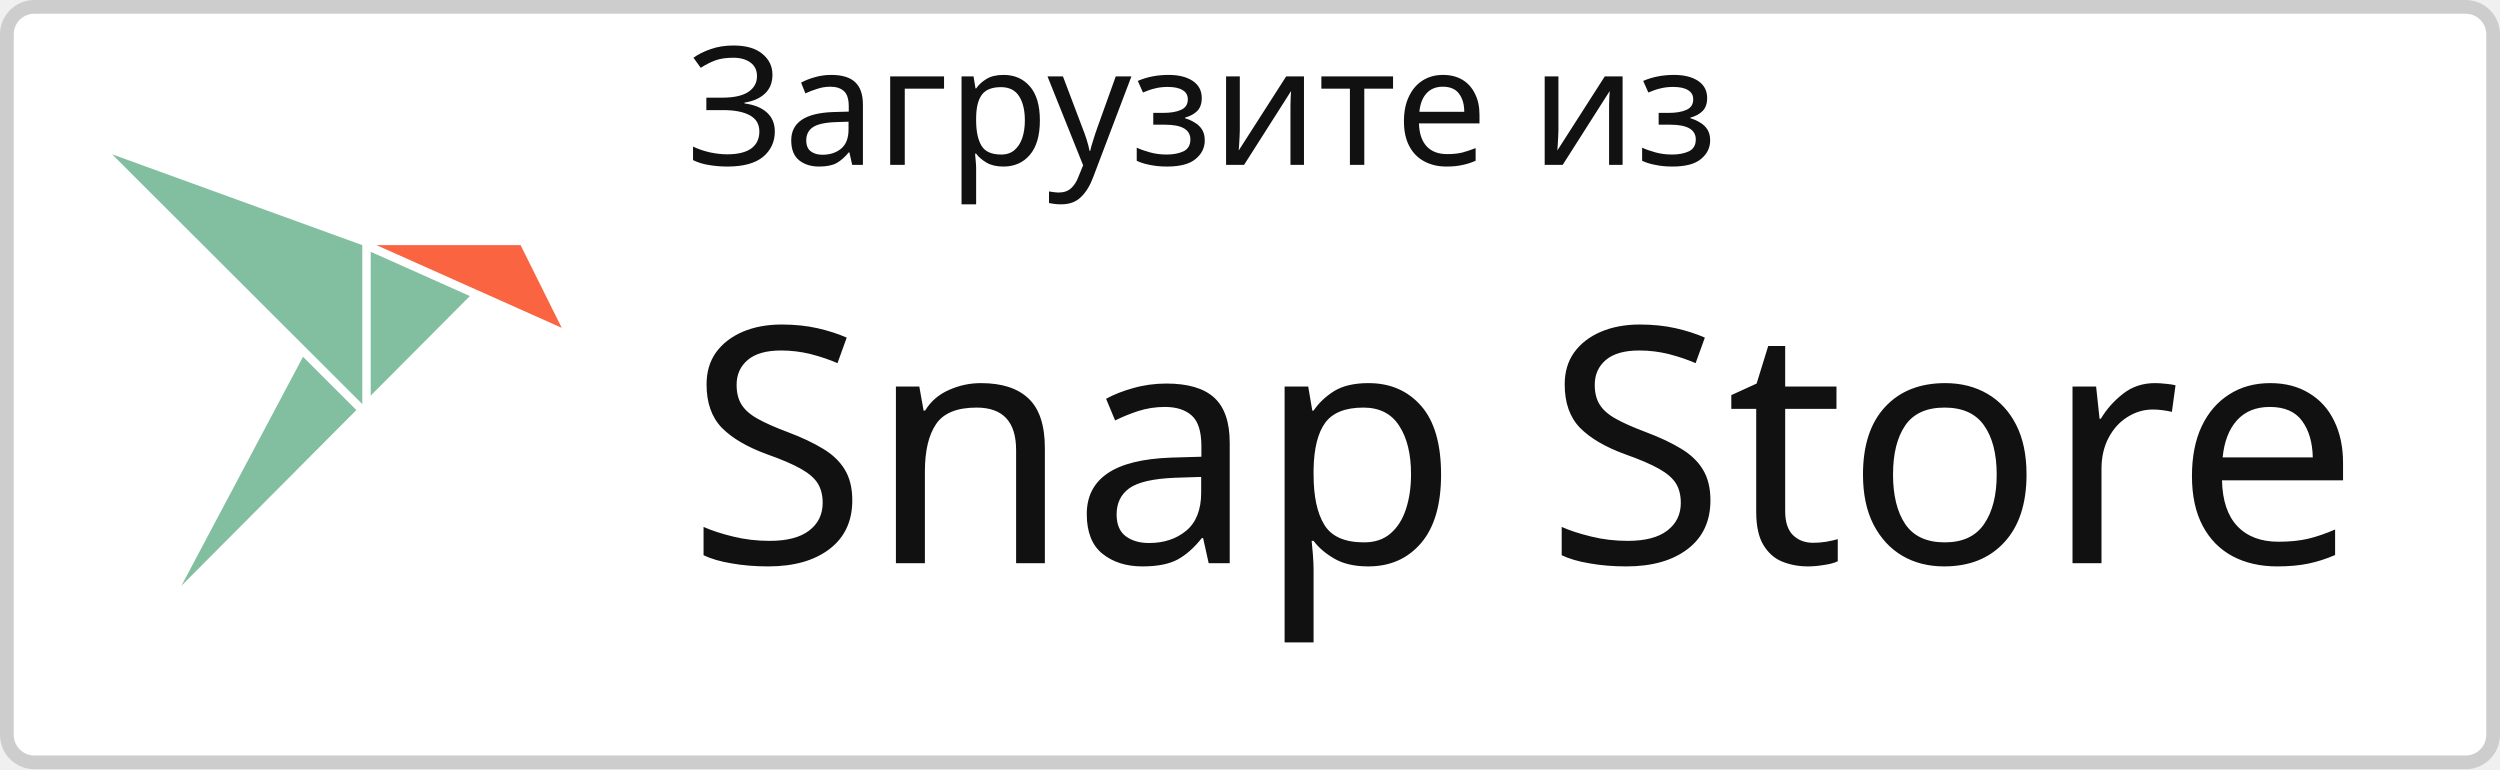
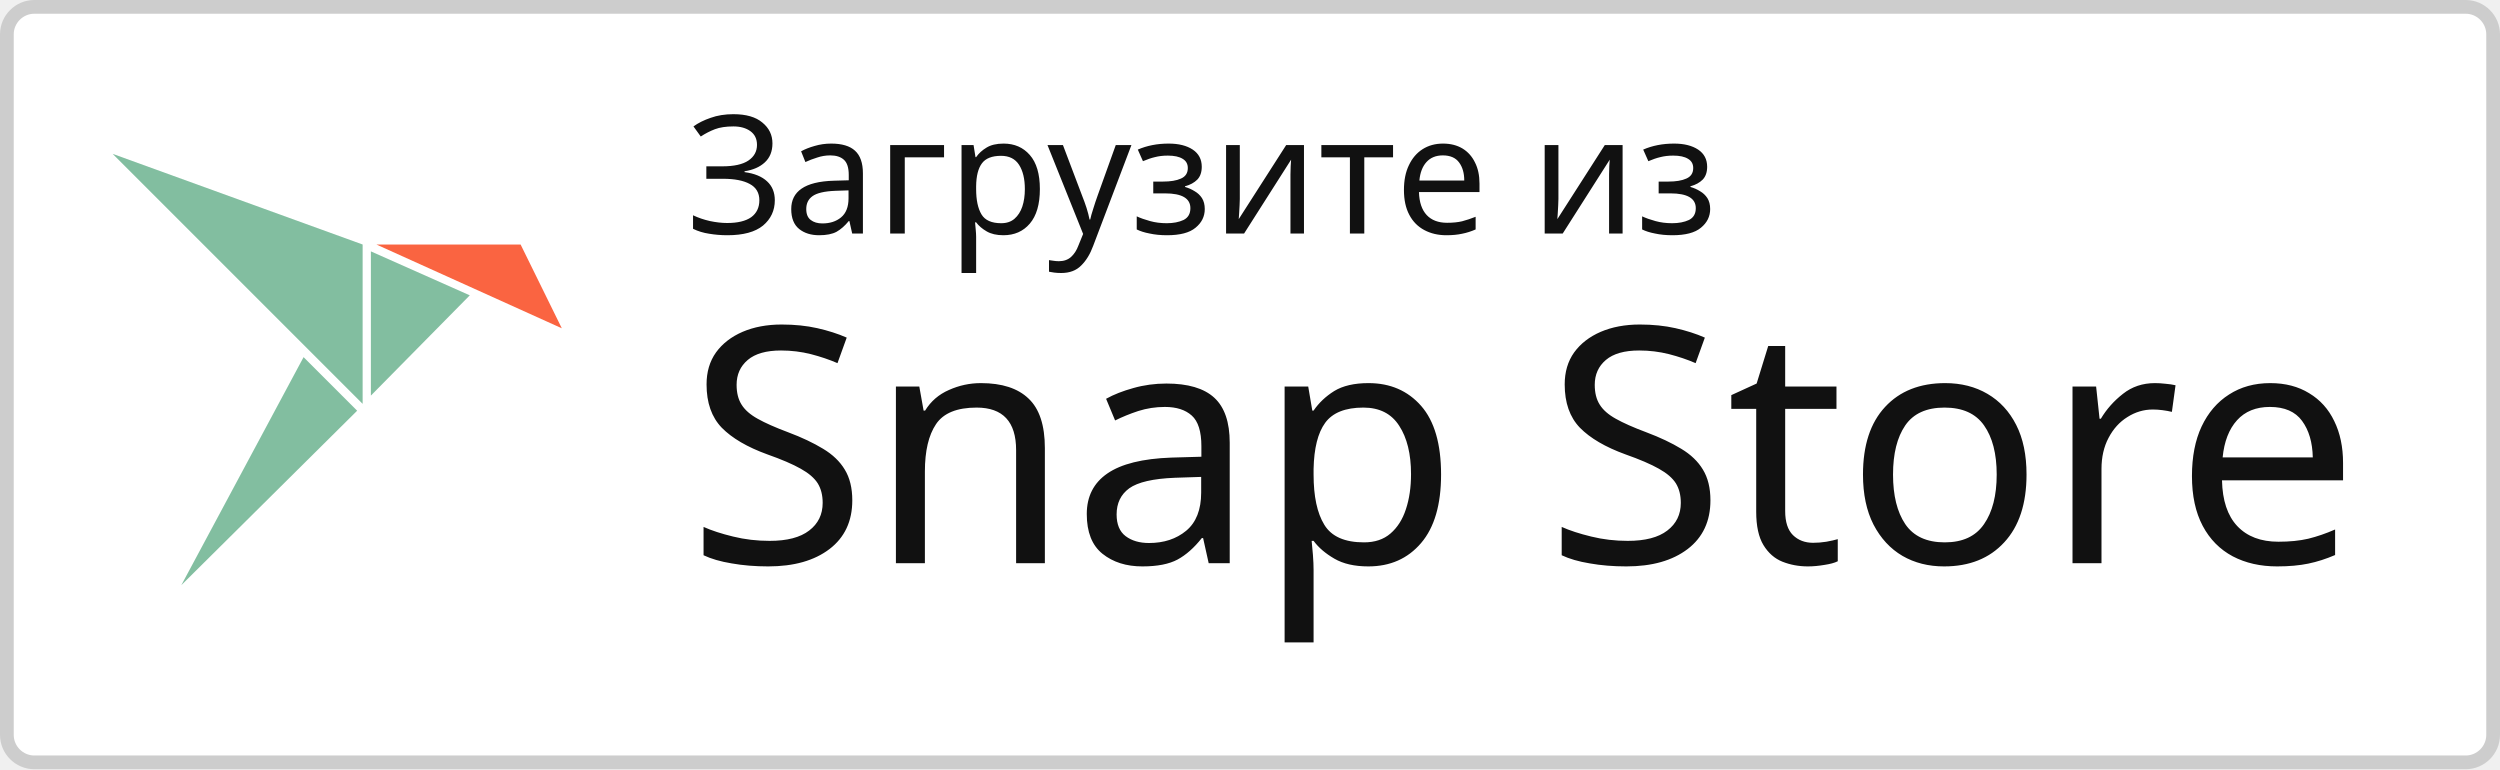
- <svg xmlns="http://www.w3.org/2000/svg" width="182px" height="56px" viewBox="0 0 182 56" version="1.1">
-   <g id="[RU]-snap-store-white" stroke="none" stroke-width="1" fill="none" fill-rule="evenodd">
+ <svg xmlns="http://www.w3.org/2000/svg" version="1.1" id="Layer_1" x="0px" y="0px" viewBox="0 0 182 56" style="enable-background:new 0 0 182 56;" xml:space="preserve">
+   <style type="text/css">
+ 	.st0{fill-rule:evenodd;clip-rule:evenodd;fill:#FFFFFF;stroke:#CDCDCD;}
+ 	.st1{fill:#82BEA0;}
+ 	.st2{fill:#FA6441;}
+ 	.st3{fill:#111111;}
+ 	.st4{font-family:'Ubuntu';}
+ 	.st5{font-size:12px;}
+ 	.st6{font-size:24px;}
+ </style>
+   <g>
    <g id="White-badge">
-       <rect id="Rectangle-path" stroke="#CDCDCD" stroke-width="1" fill="#FFFFFF" fill-rule="evenodd" x="0.5" y="0.5" width="181" height="55" rx="2" />
-       <g id="logo" transform="translate(8, 11)" fill-rule="nonzero">
-         <path d="M18.988,17.802 L18.988,7.331 L26.205,10.553 L18.988,17.802 Z M5.208,31.641 L14.059,14.974 L17.942,18.852 L5.208,31.641 Z M0.16,0.233 L18.375,6.846 L18.375,18.417 L0.16,0.233 Z" id="body" fill="#82BEA0" />
-         <polygon id="head" fill="#FA6441" points="29.897 6.845 19.406 6.845 32.894 12.866" />
+       <path id="Rectangle-path" class="st0" d="M2.5,0.5h177c1.1,0,2,0.9,2,2v51c0,1.1-0.9,2-2,2H2.5c-1.1,0-2-0.9-2-2v-51    C0.5,1.4,1.4,0.5,2.5,0.5z" />
+       <g id="logo" transform="translate(8, 11)">
+         <path id="body" class="st1" d="M19,17.8V7.3l7.2,3.2L19,17.8z M5.2,31.6L14.1,15l3.9,3.9L5.2,31.6z M0.2,0.2l18.2,6.6v11.6     L0.2,0.2z" />
+         <polygon id="head" class="st2" points="29.9,6.8 19.4,6.8 32.9,12.9    " />
      </g>
-       <text id="Get-it-from-the" font-family="Ubuntu" font-size="12" font-weight="normal" line-spacing="24" fill="#111111">
-         <tspan x="50" y="12">Загрузите из</tspan>
-       </text>
-       <text id="Snap-Store" font-family="Ubuntu" font-size="24" font-weight="normal" line-spacing="24" fill="#111111">
-         <tspan x="50" y="41">Snap Store</tspan>
-       </text>
+       <text transform="matrix(1 0 0 1 50 17)" class="st3 st4 st5">Загрузите из</text>
+       <text transform="matrix(1 0 0 1 50 41)" class="st3 st4 st6">Snap Store</text>
    </g>
  </g>
</svg>
